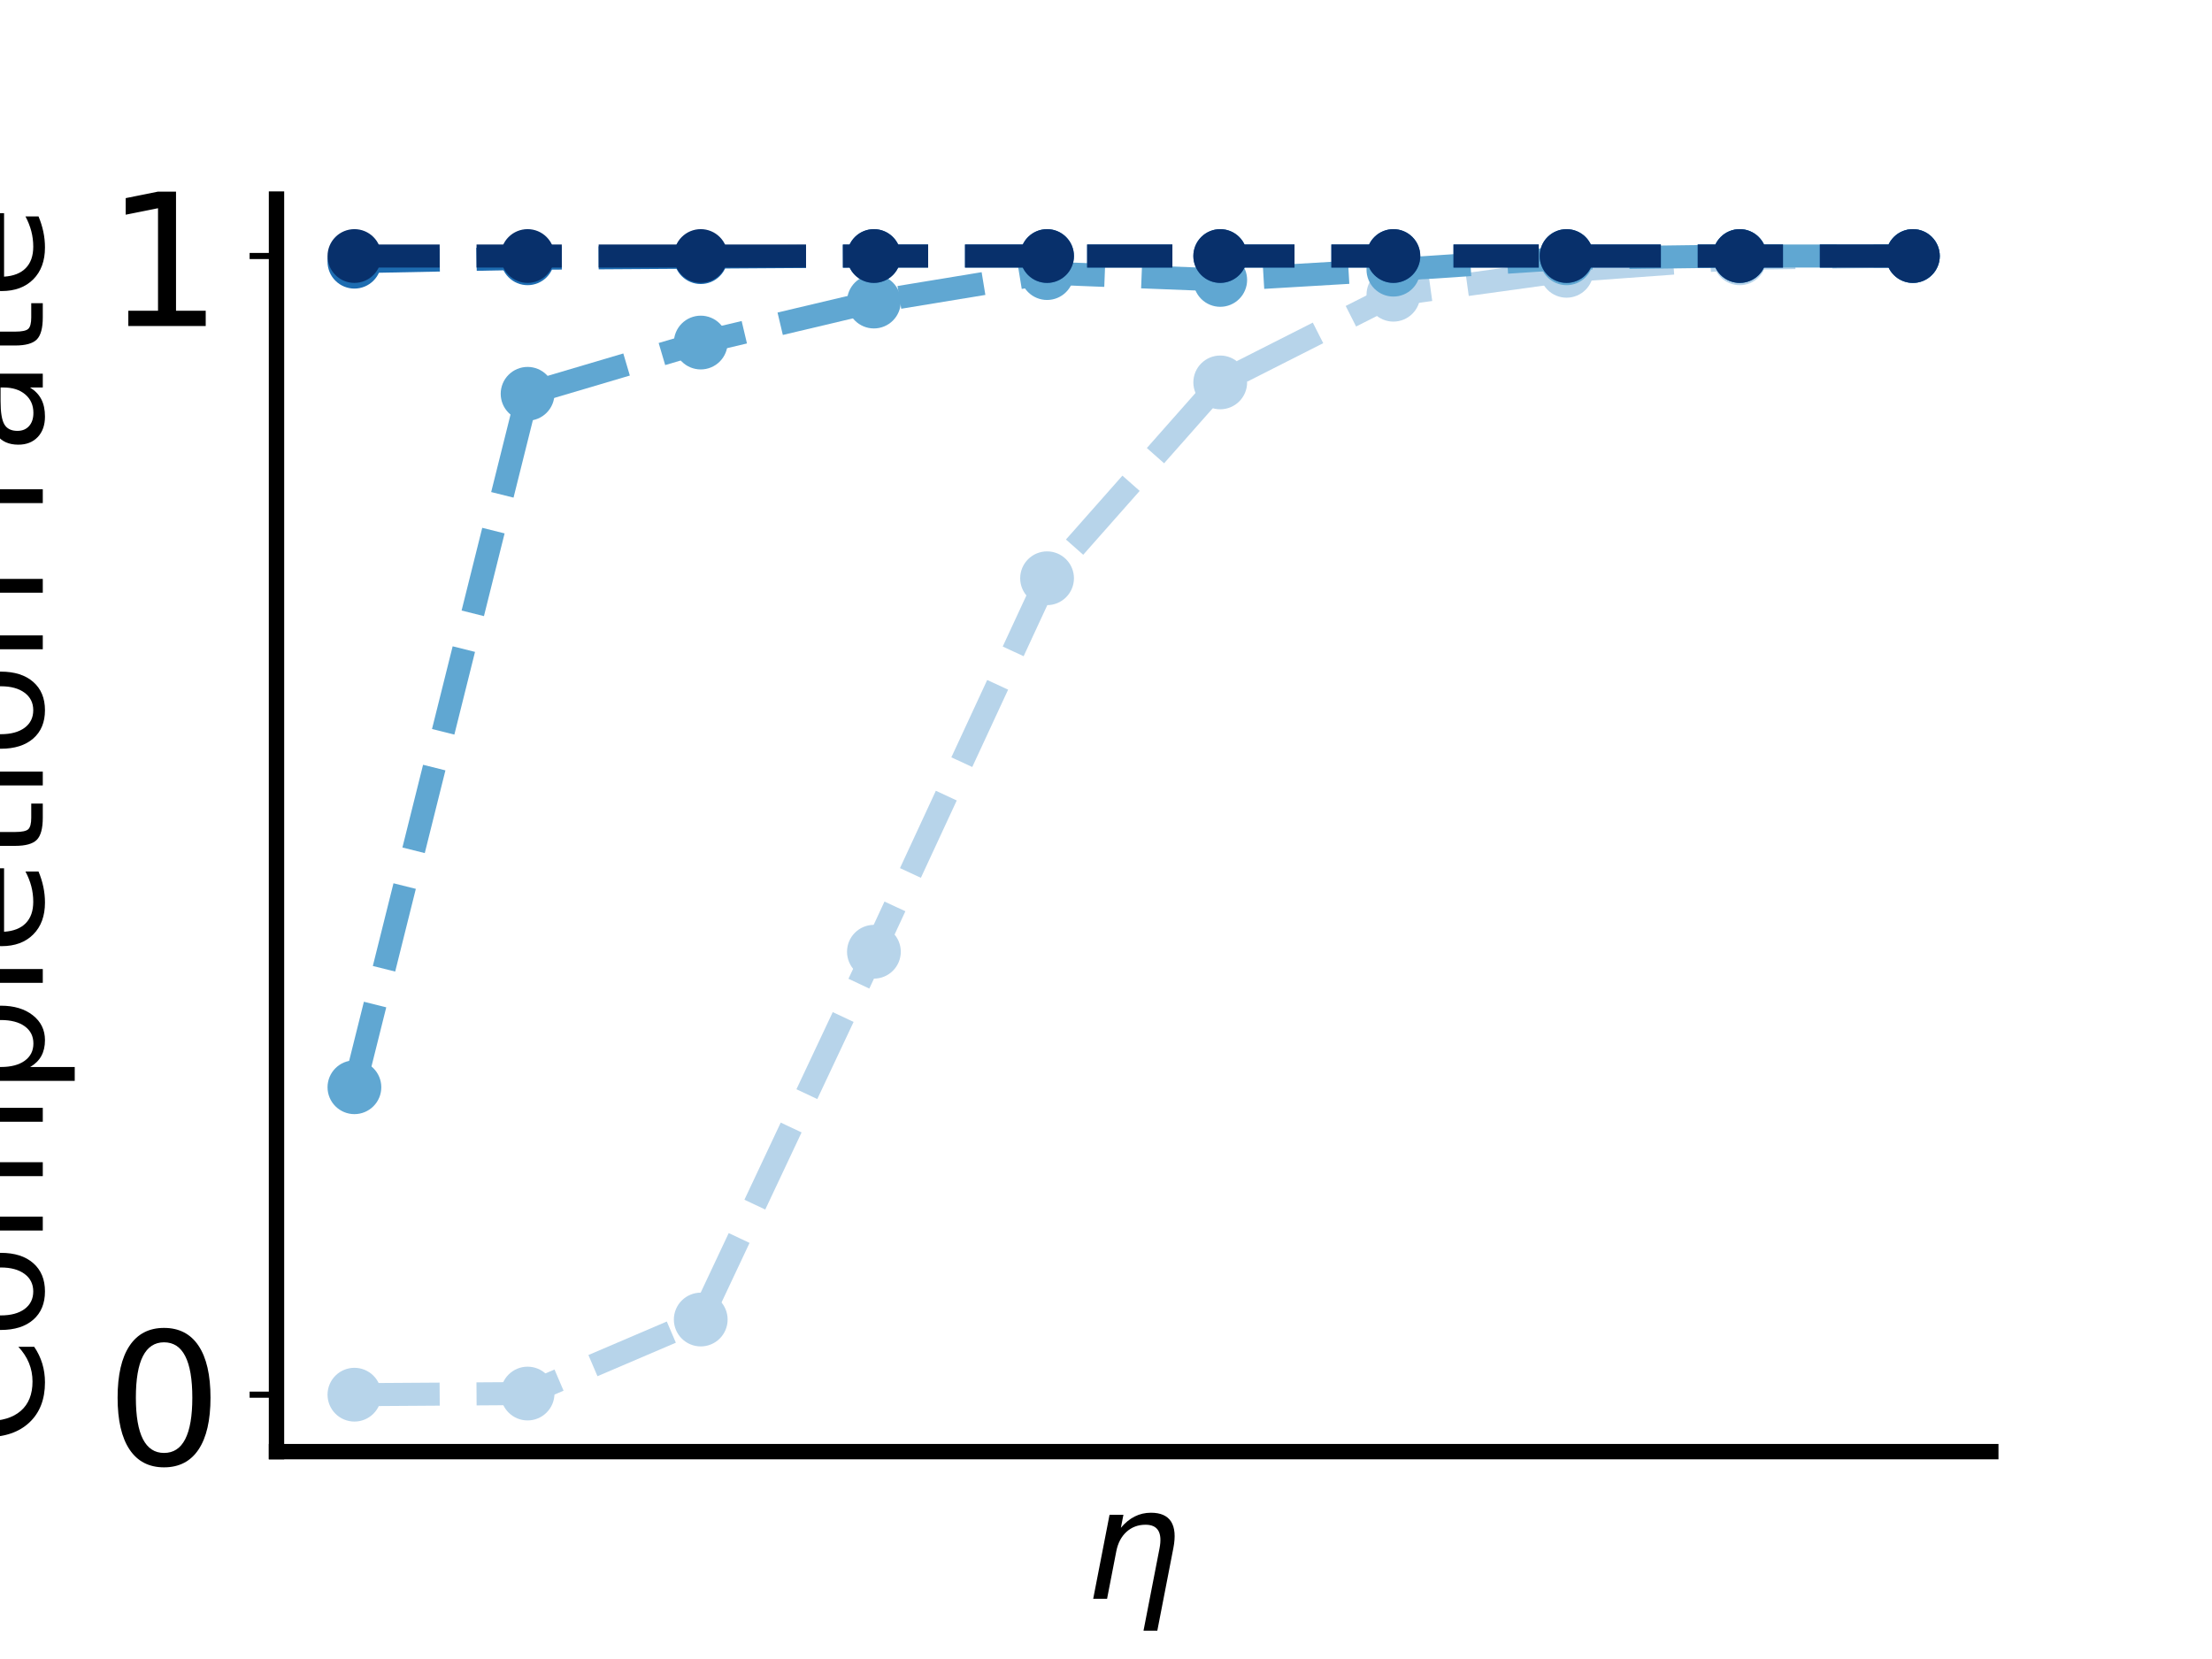
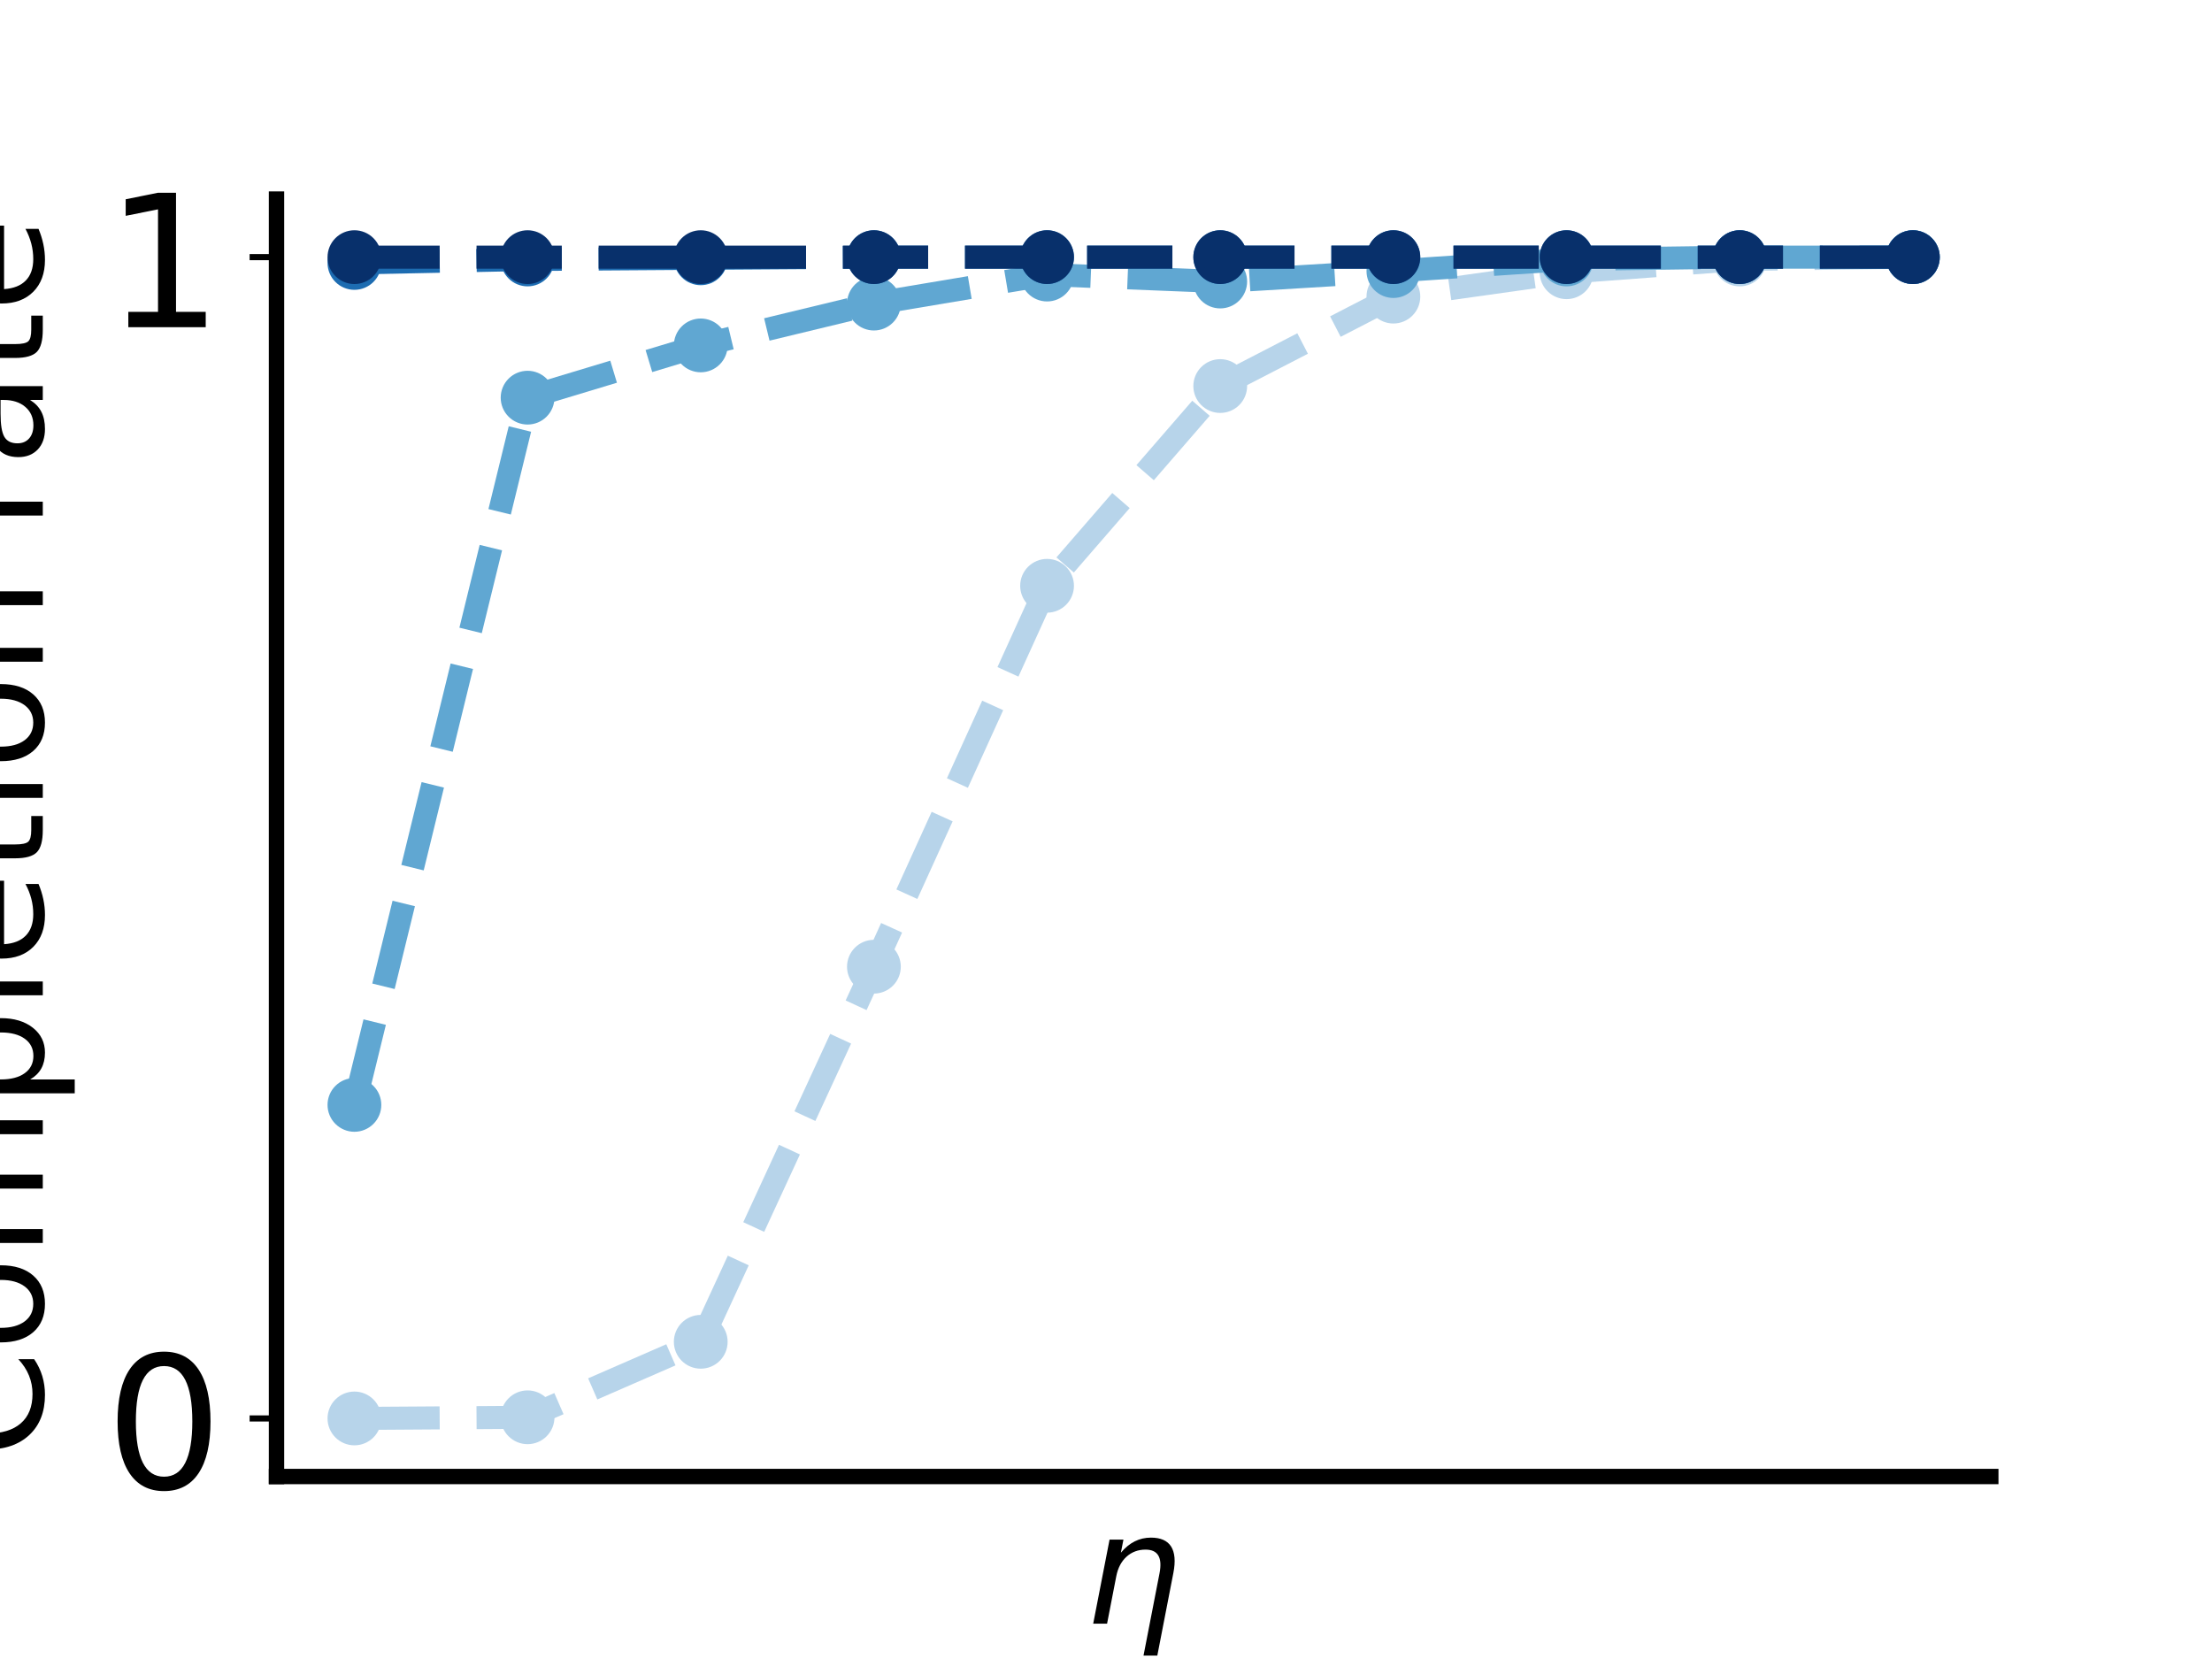
<svg xmlns="http://www.w3.org/2000/svg" xmlns:xlink="http://www.w3.org/1999/xlink" width="288pt" height="216pt" viewBox="0 0 288 216" version="1.1">
  <defs>
    <style type="text/css">*{stroke-linejoin: round; stroke-linecap: butt}</style>
  </defs>
  <g id="figure_1">
    <g id="patch_1">
      <path d="M 0 216  L 288 216  L 288 0  L 0 0  z " style="fill: #ffffff" />
    </g>
    <g id="axes_1">
      <g id="patch_2">
-         <path d="M 36 189  L 259.2 189  L 259.2 25.92  L 36 25.92  z " style="fill: #ffffff" />
+         <path d="M 36 192.24  L 259.2 192.24  L 259.2 25.92  L 36 25.92  z " style="fill: #ffffff" />
      </g>
      <g id="matplotlib.axis_1">
        <g id="text_1">
-           <g transform="translate(141.2 208.1562) scale(0.2 -0.2)">
+           <g transform="translate(141.2 211.3963) scale(0.2 -0.2)">
            <defs>
              <path id="DejaVuSans-Oblique-3b7" d="M 3703 2113  L 3034 -1331  L 2459 -1331  L 3125 2094  Q 3222 2591 3075 2838  Q 2931 3084 2544 3084  Q 2078 3084 1750 2788  Q 1425 2491 1325 1978  L 941 0  L 363 0  L 1044 3500  L 1622 3500  L 1516 2956  Q 1781 3272 2094 3428  Q 2403 3584 2769 3584  Q 3372 3584 3609 3213  Q 3844 2838 3703 2113  z " transform="scale(0.015625)" />
            </defs>
            <use xlink:href="#DejaVuSans-Oblique-3b7" />
          </g>
        </g>
      </g>
      <g id="matplotlib.axis_2">
        <g id="ytick_1">
          <g id="line2d_1">
            <defs>
-               <path id="m78e9a9d8aa" d="M 0 0  L -3.5 0  " style="stroke: #000000; stroke-width: 0.8" />
+               <path id="m1eab44dc1f" d="M 0 0  L -3.5 0  " style="stroke: #000000; stroke-width: 0.8" />
            </defs>
            <g>
-               <use xlink:href="#m78e9a9d8aa" x="36" y="181.587" style="stroke: #000000; stroke-width: 0.8" />
+               <use xlink:href="#m1eab44dc1f" x="36" y="184.68" style="stroke: #000000; stroke-width: 0.8" />
            </g>
          </g>
          <g id="text_2">
-             <g transform="translate(13.73 190.7054) scale(0.24 -0.24)">
+             <g transform="translate(13.73 193.7981) scale(0.24 -0.24)">
              <defs>
                <path id="DejaVuSans-30" d="M 2034 4250  Q 1547 4250 1301 3770  Q 1056 3291 1056 2328  Q 1056 1369 1301 889  Q 1547 409 2034 409  Q 2525 409 2770 889  Q 3016 1369 3016 2328  Q 3016 3291 2770 3770  Q 2525 4250 2034 4250  z M 2034 4750  Q 2819 4750 3233 4129  Q 3647 3509 3647 2328  Q 3647 1150 3233 529  Q 2819 -91 2034 -91  Q 1250 -91 836 529  Q 422 1150 422 2328  Q 422 3509 836 4129  Q 1250 4750 2034 4750  z " transform="scale(0.015625)" />
              </defs>
              <use xlink:href="#DejaVuSans-30" />
            </g>
          </g>
        </g>
        <g id="ytick_2">
          <g id="line2d_2">
            <g>
-               <use xlink:href="#m78e9a9d8aa" x="36" y="33.333" style="stroke: #000000; stroke-width: 0.8" />
+               <use xlink:href="#m1eab44dc1f" x="36" y="33.48" style="stroke: #000000; stroke-width: 0.8" />
            </g>
          </g>
          <g id="text_3">
-             <g transform="translate(13.73 42.45085) scale(0.24 -0.24)">
+             <g transform="translate(13.73 42.59813) scale(0.24 -0.24)">
              <defs>
                <path id="DejaVuSans-31" d="M 794 531  L 1825 531  L 1825 4091  L 703 3866  L 703 4441  L 1819 4666  L 2450 4666  L 2450 531  L 3481 531  L 3481 0  L 794 0  L 794 531  z " transform="scale(0.015625)" />
              </defs>
              <use xlink:href="#DejaVuSans-31" />
            </g>
          </g>
        </g>
        <g id="text_4">
-           <g transform="translate(5.570625 188.2272) rotate(-90) scale(0.2 -0.2)">
+           <g transform="translate(5.570625 189.8472) rotate(-90) scale(0.2 -0.2)">
            <defs>
              <path id="DejaVuSans-43" d="M 4122 4306  L 4122 3641  Q 3803 3938 3442 4084  Q 3081 4231 2675 4231  Q 1875 4231 1450 3742  Q 1025 3253 1025 2328  Q 1025 1406 1450 917  Q 1875 428 2675 428  Q 3081 428 3442 575  Q 3803 722 4122 1019  L 4122 359  Q 3791 134 3420 21  Q 3050 -91 2638 -91  Q 1578 -91 968 557  Q 359 1206 359 2328  Q 359 3453 968 4101  Q 1578 4750 2638 4750  Q 3056 4750 3426 4639  Q 3797 4528 4122 4306  z " transform="scale(0.015625)" />
              <path id="DejaVuSans-6f" d="M 1959 3097  Q 1497 3097 1228 2736  Q 959 2375 959 1747  Q 959 1119 1226 758  Q 1494 397 1959 397  Q 2419 397 2687 759  Q 2956 1122 2956 1747  Q 2956 2369 2687 2733  Q 2419 3097 1959 3097  z M 1959 3584  Q 2709 3584 3137 3096  Q 3566 2609 3566 1747  Q 3566 888 3137 398  Q 2709 -91 1959 -91  Q 1206 -91 779 398  Q 353 888 353 1747  Q 353 2609 779 3096  Q 1206 3584 1959 3584  z " transform="scale(0.015625)" />
              <path id="DejaVuSans-6d" d="M 3328 2828  Q 3544 3216 3844 3400  Q 4144 3584 4550 3584  Q 5097 3584 5394 3201  Q 5691 2819 5691 2113  L 5691 0  L 5113 0  L 5113 2094  Q 5113 2597 4934 2840  Q 4756 3084 4391 3084  Q 3944 3084 3684 2787  Q 3425 2491 3425 1978  L 3425 0  L 2847 0  L 2847 2094  Q 2847 2600 2669 2842  Q 2491 3084 2119 3084  Q 1678 3084 1418 2786  Q 1159 2488 1159 1978  L 1159 0  L 581 0  L 581 3500  L 1159 3500  L 1159 2956  Q 1356 3278 1631 3431  Q 1906 3584 2284 3584  Q 2666 3584 2933 3390  Q 3200 3197 3328 2828  z " transform="scale(0.015625)" />
              <path id="DejaVuSans-70" d="M 1159 525  L 1159 -1331  L 581 -1331  L 581 3500  L 1159 3500  L 1159 2969  Q 1341 3281 1617 3432  Q 1894 3584 2278 3584  Q 2916 3584 3314 3078  Q 3713 2572 3713 1747  Q 3713 922 3314 415  Q 2916 -91 2278 -91  Q 1894 -91 1617 61  Q 1341 213 1159 525  z M 3116 1747  Q 3116 2381 2855 2742  Q 2594 3103 2138 3103  Q 1681 3103 1420 2742  Q 1159 2381 1159 1747  Q 1159 1113 1420 752  Q 1681 391 2138 391  Q 2594 391 2855 752  Q 3116 1113 3116 1747  z " transform="scale(0.015625)" />
              <path id="DejaVuSans-6c" d="M 603 4863  L 1178 4863  L 1178 0  L 603 0  L 603 4863  z " transform="scale(0.015625)" />
              <path id="DejaVuSans-65" d="M 3597 1894  L 3597 1613  L 953 1613  Q 991 1019 1311 708  Q 1631 397 2203 397  Q 2534 397 2845 478  Q 3156 559 3463 722  L 3463 178  Q 3153 47 2828 -22  Q 2503 -91 2169 -91  Q 1331 -91 842 396  Q 353 884 353 1716  Q 353 2575 817 3079  Q 1281 3584 2069 3584  Q 2775 3584 3186 3129  Q 3597 2675 3597 1894  z M 3022 2063  Q 3016 2534 2758 2815  Q 2500 3097 2075 3097  Q 1594 3097 1305 2825  Q 1016 2553 972 2059  L 3022 2063  z " transform="scale(0.015625)" />
              <path id="DejaVuSans-74" d="M 1172 4494  L 1172 3500  L 2356 3500  L 2356 3053  L 1172 3053  L 1172 1153  Q 1172 725 1289 603  Q 1406 481 1766 481  L 2356 481  L 2356 0  L 1766 0  Q 1100 0 847 248  Q 594 497 594 1153  L 594 3053  L 172 3053  L 172 3500  L 594 3500  L 594 4494  L 1172 4494  z " transform="scale(0.015625)" />
              <path id="DejaVuSans-69" d="M 603 3500  L 1178 3500  L 1178 0  L 603 0  L 603 3500  z M 603 4863  L 1178 4863  L 1178 4134  L 603 4134  L 603 4863  z " transform="scale(0.015625)" />
              <path id="DejaVuSans-6e" d="M 3513 2113  L 3513 0  L 2938 0  L 2938 2094  Q 2938 2591 2744 2837  Q 2550 3084 2163 3084  Q 1697 3084 1428 2787  Q 1159 2491 1159 1978  L 1159 0  L 581 0  L 581 3500  L 1159 3500  L 1159 2956  Q 1366 3272 1645 3428  Q 1925 3584 2291 3584  Q 2894 3584 3203 3211  Q 3513 2838 3513 2113  z " transform="scale(0.015625)" />
              <path id="DejaVuSans-20" transform="scale(0.015625)" />
              <path id="DejaVuSans-72" d="M 2631 2963  Q 2534 3019 2420 3045  Q 2306 3072 2169 3072  Q 1681 3072 1420 2755  Q 1159 2438 1159 1844  L 1159 0  L 581 0  L 581 3500  L 1159 3500  L 1159 2956  Q 1341 3275 1631 3429  Q 1922 3584 2338 3584  Q 2397 3584 2469 3576  Q 2541 3569 2628 3553  L 2631 2963  z " transform="scale(0.015625)" />
              <path id="DejaVuSans-61" d="M 2194 1759  Q 1497 1759 1228 1600  Q 959 1441 959 1056  Q 959 750 1161 570  Q 1363 391 1709 391  Q 2188 391 2477 730  Q 2766 1069 2766 1631  L 2766 1759  L 2194 1759  z M 3341 1997  L 3341 0  L 2766 0  L 2766 531  Q 2569 213 2275 61  Q 1981 -91 1556 -91  Q 1019 -91 701 211  Q 384 513 384 1019  Q 384 1609 779 1909  Q 1175 2209 1959 2209  L 2766 2209  L 2766 2266  Q 2766 2663 2505 2880  Q 2244 3097 1772 3097  Q 1472 3097 1187 3025  Q 903 2953 641 2809  L 641 3341  Q 956 3463 1253 3523  Q 1550 3584 1831 3584  Q 2591 3584 2966 3190  Q 3341 2797 3341 1997  z " transform="scale(0.015625)" />
            </defs>
            <use xlink:href="#DejaVuSans-43" />
            <use xlink:href="#DejaVuSans-6f" x="69.824" />
            <use xlink:href="#DejaVuSans-6d" x="131.006" />
            <use xlink:href="#DejaVuSans-70" x="228.418" />
            <use xlink:href="#DejaVuSans-6c" x="291.895" />
            <use xlink:href="#DejaVuSans-65" x="319.678" />
            <use xlink:href="#DejaVuSans-74" x="381.201" />
            <use xlink:href="#DejaVuSans-69" x="420.41" />
            <use xlink:href="#DejaVuSans-6f" x="448.193" />
            <use xlink:href="#DejaVuSans-6e" x="509.375" />
            <use xlink:href="#DejaVuSans-20" x="572.754" />
            <use xlink:href="#DejaVuSans-72" x="604.541" />
            <use xlink:href="#DejaVuSans-61" x="645.654" />
            <use xlink:href="#DejaVuSans-74" x="706.934" />
            <use xlink:href="#DejaVuSans-65" x="746.143" />
          </g>
        </g>
      </g>
      <g id="line2d_3">
-         <path d="M 46.145 181.587  L 68.691 181.439  L 91.236 171.802  L 113.782 123.916  L 136.327 75.289  L 158.873 49.789  L 181.418 38.373  L 203.964 35.26  L 226.509 33.629  L 249.055 33.333  " clip-path="url(#p5f3523177b)" style="fill: none; stroke-dasharray: 11.1,4.8; stroke-dashoffset: 0; stroke: #b7d4ea; stroke-width: 3" />
+         <path d="M 46.145 184.68  L 68.691 184.529  L 91.236 174.701  L 113.782 125.863  L 136.327 76.27  L 158.873 50.263  L 181.418 38.621  L 203.964 35.446  L 226.509 33.782  L 249.055 33.48  " clip-path="url(#p31bea43c3a)" style="fill: none; stroke-dasharray: 11.1,4.8; stroke-dashoffset: 0; stroke: #b7d4ea; stroke-width: 3" />
        <defs>
-           <path id="md4812bd32a" d="M 0 3  C 0.796 3 1.559 2.684 2.121 2.121  C 2.684 1.559 3 0.796 3 0  C 3 -0.796 2.684 -1.559 2.121 -2.121  C 1.559 -2.684 0.796 -3 0 -3  C -0.796 -3 -1.559 -2.684 -2.121 -2.121  C -2.684 -1.559 -3 -0.796 -3 0  C -3 0.796 -2.684 1.559 -2.121 2.121  C -1.559 2.684 -0.796 3 0 3  z " style="stroke: #b7d4ea" />
+           <path id="m3f3a27f9e1" d="M 0 3  C 0.796 3 1.559 2.684 2.121 2.121  C 2.684 1.559 3 0.796 3 0  C 3 -0.796 2.684 -1.559 2.121 -2.121  C 1.559 -2.684 0.796 -3 0 -3  C -0.796 -3 -1.559 -2.684 -2.121 -2.121  C -2.684 -1.559 -3 -0.796 -3 0  C -3 0.796 -2.684 1.559 -2.121 2.121  C -1.559 2.684 -0.796 3 0 3  z " style="stroke: #b7d4ea" />
        </defs>
-         <g clip-path="url(#p5f3523177b)">
-           <use xlink:href="#md4812bd32a" x="46.145" y="181.587" style="fill: #b7d4ea; stroke: #b7d4ea" />
-           <use xlink:href="#md4812bd32a" x="68.691" y="181.439" style="fill: #b7d4ea; stroke: #b7d4ea" />
-           <use xlink:href="#md4812bd32a" x="91.236" y="171.802" style="fill: #b7d4ea; stroke: #b7d4ea" />
-           <use xlink:href="#md4812bd32a" x="113.782" y="123.916" style="fill: #b7d4ea; stroke: #b7d4ea" />
-           <use xlink:href="#md4812bd32a" x="136.327" y="75.289" style="fill: #b7d4ea; stroke: #b7d4ea" />
-           <use xlink:href="#md4812bd32a" x="158.873" y="49.789" style="fill: #b7d4ea; stroke: #b7d4ea" />
-           <use xlink:href="#md4812bd32a" x="181.418" y="38.373" style="fill: #b7d4ea; stroke: #b7d4ea" />
-           <use xlink:href="#md4812bd32a" x="203.964" y="35.26" style="fill: #b7d4ea; stroke: #b7d4ea" />
-           <use xlink:href="#md4812bd32a" x="226.509" y="33.629" style="fill: #b7d4ea; stroke: #b7d4ea" />
-           <use xlink:href="#md4812bd32a" x="249.055" y="33.333" style="fill: #b7d4ea; stroke: #b7d4ea" />
+         <g clip-path="url(#p31bea43c3a)">
+           <use xlink:href="#m3f3a27f9e1" x="46.145" y="184.68" style="fill: #b7d4ea; stroke: #b7d4ea" />
+           <use xlink:href="#m3f3a27f9e1" x="68.691" y="184.529" style="fill: #b7d4ea; stroke: #b7d4ea" />
+           <use xlink:href="#m3f3a27f9e1" x="91.236" y="174.701" style="fill: #b7d4ea; stroke: #b7d4ea" />
+           <use xlink:href="#m3f3a27f9e1" x="113.782" y="125.863" style="fill: #b7d4ea; stroke: #b7d4ea" />
+           <use xlink:href="#m3f3a27f9e1" x="136.327" y="76.27" style="fill: #b7d4ea; stroke: #b7d4ea" />
+           <use xlink:href="#m3f3a27f9e1" x="158.873" y="50.263" style="fill: #b7d4ea; stroke: #b7d4ea" />
+           <use xlink:href="#m3f3a27f9e1" x="181.418" y="38.621" style="fill: #b7d4ea; stroke: #b7d4ea" />
+           <use xlink:href="#m3f3a27f9e1" x="203.964" y="35.446" style="fill: #b7d4ea; stroke: #b7d4ea" />
+           <use xlink:href="#m3f3a27f9e1" x="226.509" y="33.782" style="fill: #b7d4ea; stroke: #b7d4ea" />
+           <use xlink:href="#m3f3a27f9e1" x="249.055" y="33.48" style="fill: #b7d4ea; stroke: #b7d4ea" />
        </g>
      </g>
      <g id="line2d_4">
-         <path d="M 46.145 141.559  L 68.691 51.272  L 91.236 44.6  L 113.782 39.263  L 136.327 35.557  L 158.873 36.446  L 181.418 35.112  L 203.964 33.629  L 226.509 33.333  L 249.055 33.333  " clip-path="url(#p5f3523177b)" style="fill: none; stroke-dasharray: 11.1,4.8; stroke-dashoffset: 0; stroke: #60a7d2; stroke-width: 3" />
+         <path d="M 46.145 143.856  L 68.691 51.775  L 91.236 44.971  L 113.782 39.528  L 136.327 35.748  L 158.873 36.655  L 181.418 35.294  L 203.964 33.782  L 226.509 33.48  L 249.055 33.48  " clip-path="url(#p31bea43c3a)" style="fill: none; stroke-dasharray: 11.1,4.8; stroke-dashoffset: 0; stroke: #60a7d2; stroke-width: 3" />
        <defs>
-           <path id="m0fea9b9bb3" d="M 0 3  C 0.796 3 1.559 2.684 2.121 2.121  C 2.684 1.559 3 0.796 3 0  C 3 -0.796 2.684 -1.559 2.121 -2.121  C 1.559 -2.684 0.796 -3 0 -3  C -0.796 -3 -1.559 -2.684 -2.121 -2.121  C -2.684 -1.559 -3 -0.796 -3 0  C -3 0.796 -2.684 1.559 -2.121 2.121  C -1.559 2.684 -0.796 3 0 3  z " style="stroke: #60a7d2" />
+           <path id="ma89cf904e4" d="M 0 3  C 0.796 3 1.559 2.684 2.121 2.121  C 2.684 1.559 3 0.796 3 0  C 3 -0.796 2.684 -1.559 2.121 -2.121  C 1.559 -2.684 0.796 -3 0 -3  C -0.796 -3 -1.559 -2.684 -2.121 -2.121  C -2.684 -1.559 -3 -0.796 -3 0  C -3 0.796 -2.684 1.559 -2.121 2.121  C -1.559 2.684 -0.796 3 0 3  z " style="stroke: #60a7d2" />
        </defs>
-         <g clip-path="url(#p5f3523177b)">
-           <use xlink:href="#m0fea9b9bb3" x="46.145" y="141.559" style="fill: #60a7d2; stroke: #60a7d2" />
-           <use xlink:href="#m0fea9b9bb3" x="68.691" y="51.272" style="fill: #60a7d2; stroke: #60a7d2" />
-           <use xlink:href="#m0fea9b9bb3" x="91.236" y="44.6" style="fill: #60a7d2; stroke: #60a7d2" />
-           <use xlink:href="#m0fea9b9bb3" x="113.782" y="39.263" style="fill: #60a7d2; stroke: #60a7d2" />
-           <use xlink:href="#m0fea9b9bb3" x="136.327" y="35.557" style="fill: #60a7d2; stroke: #60a7d2" />
-           <use xlink:href="#m0fea9b9bb3" x="158.873" y="36.446" style="fill: #60a7d2; stroke: #60a7d2" />
-           <use xlink:href="#m0fea9b9bb3" x="181.418" y="35.112" style="fill: #60a7d2; stroke: #60a7d2" />
-           <use xlink:href="#m0fea9b9bb3" x="203.964" y="33.629" style="fill: #60a7d2; stroke: #60a7d2" />
-           <use xlink:href="#m0fea9b9bb3" x="226.509" y="33.333" style="fill: #60a7d2; stroke: #60a7d2" />
-           <use xlink:href="#m0fea9b9bb3" x="249.055" y="33.333" style="fill: #60a7d2; stroke: #60a7d2" />
+         <g clip-path="url(#p31bea43c3a)">
+           <use xlink:href="#ma89cf904e4" x="46.145" y="143.856" style="fill: #60a7d2; stroke: #60a7d2" />
+           <use xlink:href="#ma89cf904e4" x="68.691" y="51.775" style="fill: #60a7d2; stroke: #60a7d2" />
+           <use xlink:href="#ma89cf904e4" x="91.236" y="44.971" style="fill: #60a7d2; stroke: #60a7d2" />
+           <use xlink:href="#ma89cf904e4" x="113.782" y="39.528" style="fill: #60a7d2; stroke: #60a7d2" />
+           <use xlink:href="#ma89cf904e4" x="136.327" y="35.748" style="fill: #60a7d2; stroke: #60a7d2" />
+           <use xlink:href="#ma89cf904e4" x="158.873" y="36.655" style="fill: #60a7d2; stroke: #60a7d2" />
+           <use xlink:href="#ma89cf904e4" x="181.418" y="35.294" style="fill: #60a7d2; stroke: #60a7d2" />
+           <use xlink:href="#ma89cf904e4" x="203.964" y="33.782" style="fill: #60a7d2; stroke: #60a7d2" />
+           <use xlink:href="#ma89cf904e4" x="226.509" y="33.48" style="fill: #60a7d2; stroke: #60a7d2" />
+           <use xlink:href="#ma89cf904e4" x="249.055" y="33.48" style="fill: #60a7d2; stroke: #60a7d2" />
        </g>
      </g>
      <g id="line2d_5">
-         <path d="M 46.145 34.074  L 68.691 33.629  L 91.236 33.481  L 113.782 33.333  L 136.327 33.333  L 158.873 33.333  L 181.418 33.333  L 203.964 33.333  L 226.509 33.333  L 249.055 33.333  " clip-path="url(#p5f3523177b)" style="fill: none; stroke-dasharray: 11.1,4.8; stroke-dashoffset: 0; stroke: #1d6cb1; stroke-width: 3" />
+         <path d="M 46.145 34.236  L 68.691 33.782  L 91.236 33.631  L 113.782 33.48  L 136.327 33.48  L 158.873 33.48  L 181.418 33.48  L 203.964 33.48  L 226.509 33.48  L 249.055 33.48  " clip-path="url(#p31bea43c3a)" style="fill: none; stroke-dasharray: 11.1,4.8; stroke-dashoffset: 0; stroke: #1d6cb1; stroke-width: 3" />
        <defs>
-           <path id="md17c7214ee" d="M 0 3  C 0.796 3 1.559 2.684 2.121 2.121  C 2.684 1.559 3 0.796 3 0  C 3 -0.796 2.684 -1.559 2.121 -2.121  C 1.559 -2.684 0.796 -3 0 -3  C -0.796 -3 -1.559 -2.684 -2.121 -2.121  C -2.684 -1.559 -3 -0.796 -3 0  C -3 0.796 -2.684 1.559 -2.121 2.121  C -1.559 2.684 -0.796 3 0 3  z " style="stroke: #1d6cb1" />
+           <path id="m83f140a1ca" d="M 0 3  C 0.796 3 1.559 2.684 2.121 2.121  C 2.684 1.559 3 0.796 3 0  C 3 -0.796 2.684 -1.559 2.121 -2.121  C 1.559 -2.684 0.796 -3 0 -3  C -0.796 -3 -1.559 -2.684 -2.121 -2.121  C -2.684 -1.559 -3 -0.796 -3 0  C -3 0.796 -2.684 1.559 -2.121 2.121  C -1.559 2.684 -0.796 3 0 3  z " style="stroke: #1d6cb1" />
        </defs>
-         <g clip-path="url(#p5f3523177b)">
-           <use xlink:href="#md17c7214ee" x="46.145" y="34.074" style="fill: #1d6cb1; stroke: #1d6cb1" />
-           <use xlink:href="#md17c7214ee" x="68.691" y="33.629" style="fill: #1d6cb1; stroke: #1d6cb1" />
-           <use xlink:href="#md17c7214ee" x="91.236" y="33.481" style="fill: #1d6cb1; stroke: #1d6cb1" />
-           <use xlink:href="#md17c7214ee" x="113.782" y="33.333" style="fill: #1d6cb1; stroke: #1d6cb1" />
-           <use xlink:href="#md17c7214ee" x="136.327" y="33.333" style="fill: #1d6cb1; stroke: #1d6cb1" />
-           <use xlink:href="#md17c7214ee" x="158.873" y="33.333" style="fill: #1d6cb1; stroke: #1d6cb1" />
-           <use xlink:href="#md17c7214ee" x="181.418" y="33.333" style="fill: #1d6cb1; stroke: #1d6cb1" />
-           <use xlink:href="#md17c7214ee" x="203.964" y="33.333" style="fill: #1d6cb1; stroke: #1d6cb1" />
-           <use xlink:href="#md17c7214ee" x="226.509" y="33.333" style="fill: #1d6cb1; stroke: #1d6cb1" />
-           <use xlink:href="#md17c7214ee" x="249.055" y="33.333" style="fill: #1d6cb1; stroke: #1d6cb1" />
+         <g clip-path="url(#p31bea43c3a)">
+           <use xlink:href="#m83f140a1ca" x="46.145" y="34.236" style="fill: #1d6cb1; stroke: #1d6cb1" />
+           <use xlink:href="#m83f140a1ca" x="68.691" y="33.782" style="fill: #1d6cb1; stroke: #1d6cb1" />
+           <use xlink:href="#m83f140a1ca" x="91.236" y="33.631" style="fill: #1d6cb1; stroke: #1d6cb1" />
+           <use xlink:href="#m83f140a1ca" x="113.782" y="33.48" style="fill: #1d6cb1; stroke: #1d6cb1" />
+           <use xlink:href="#m83f140a1ca" x="136.327" y="33.48" style="fill: #1d6cb1; stroke: #1d6cb1" />
+           <use xlink:href="#m83f140a1ca" x="158.873" y="33.48" style="fill: #1d6cb1; stroke: #1d6cb1" />
+           <use xlink:href="#m83f140a1ca" x="181.418" y="33.48" style="fill: #1d6cb1; stroke: #1d6cb1" />
+           <use xlink:href="#m83f140a1ca" x="203.964" y="33.48" style="fill: #1d6cb1; stroke: #1d6cb1" />
+           <use xlink:href="#m83f140a1ca" x="226.509" y="33.48" style="fill: #1d6cb1; stroke: #1d6cb1" />
+           <use xlink:href="#m83f140a1ca" x="249.055" y="33.48" style="fill: #1d6cb1; stroke: #1d6cb1" />
        </g>
      </g>
      <g id="line2d_6">
-         <path d="M 46.145 33.333  L 68.691 33.333  L 91.236 33.333  L 113.782 33.333  L 136.327 33.333  L 158.873 33.333  L 181.418 33.333  L 203.964 33.333  L 226.509 33.333  L 249.055 33.333  " clip-path="url(#p5f3523177b)" style="fill: none; stroke-dasharray: 11.1,4.8; stroke-dashoffset: 0; stroke: #08306b; stroke-width: 3" />
+         <path d="M 46.145 33.48  L 68.691 33.48  L 91.236 33.48  L 113.782 33.48  L 136.327 33.48  L 158.873 33.48  L 181.418 33.48  L 203.964 33.48  L 226.509 33.48  L 249.055 33.48  " clip-path="url(#p31bea43c3a)" style="fill: none; stroke-dasharray: 11.1,4.8; stroke-dashoffset: 0; stroke: #08306b; stroke-width: 3" />
        <defs>
-           <path id="m13b7e660a9" d="M 0 3  C 0.796 3 1.559 2.684 2.121 2.121  C 2.684 1.559 3 0.796 3 0  C 3 -0.796 2.684 -1.559 2.121 -2.121  C 1.559 -2.684 0.796 -3 0 -3  C -0.796 -3 -1.559 -2.684 -2.121 -2.121  C -2.684 -1.559 -3 -0.796 -3 0  C -3 0.796 -2.684 1.559 -2.121 2.121  C -1.559 2.684 -0.796 3 0 3  z " style="stroke: #08306b" />
+           <path id="m347a6c732d" d="M 0 3  C 0.796 3 1.559 2.684 2.121 2.121  C 2.684 1.559 3 0.796 3 0  C 3 -0.796 2.684 -1.559 2.121 -2.121  C 1.559 -2.684 0.796 -3 0 -3  C -0.796 -3 -1.559 -2.684 -2.121 -2.121  C -2.684 -1.559 -3 -0.796 -3 0  C -3 0.796 -2.684 1.559 -2.121 2.121  C -1.559 2.684 -0.796 3 0 3  z " style="stroke: #08306b" />
        </defs>
-         <g clip-path="url(#p5f3523177b)">
-           <use xlink:href="#m13b7e660a9" x="46.145" y="33.333" style="fill: #08306b; stroke: #08306b" />
-           <use xlink:href="#m13b7e660a9" x="68.691" y="33.333" style="fill: #08306b; stroke: #08306b" />
-           <use xlink:href="#m13b7e660a9" x="91.236" y="33.333" style="fill: #08306b; stroke: #08306b" />
-           <use xlink:href="#m13b7e660a9" x="113.782" y="33.333" style="fill: #08306b; stroke: #08306b" />
-           <use xlink:href="#m13b7e660a9" x="136.327" y="33.333" style="fill: #08306b; stroke: #08306b" />
-           <use xlink:href="#m13b7e660a9" x="158.873" y="33.333" style="fill: #08306b; stroke: #08306b" />
-           <use xlink:href="#m13b7e660a9" x="181.418" y="33.333" style="fill: #08306b; stroke: #08306b" />
-           <use xlink:href="#m13b7e660a9" x="203.964" y="33.333" style="fill: #08306b; stroke: #08306b" />
-           <use xlink:href="#m13b7e660a9" x="226.509" y="33.333" style="fill: #08306b; stroke: #08306b" />
-           <use xlink:href="#m13b7e660a9" x="249.055" y="33.333" style="fill: #08306b; stroke: #08306b" />
+         <g clip-path="url(#p31bea43c3a)">
+           <use xlink:href="#m347a6c732d" x="46.145" y="33.48" style="fill: #08306b; stroke: #08306b" />
+           <use xlink:href="#m347a6c732d" x="68.691" y="33.48" style="fill: #08306b; stroke: #08306b" />
+           <use xlink:href="#m347a6c732d" x="91.236" y="33.48" style="fill: #08306b; stroke: #08306b" />
+           <use xlink:href="#m347a6c732d" x="113.782" y="33.48" style="fill: #08306b; stroke: #08306b" />
+           <use xlink:href="#m347a6c732d" x="136.327" y="33.48" style="fill: #08306b; stroke: #08306b" />
+           <use xlink:href="#m347a6c732d" x="158.873" y="33.48" style="fill: #08306b; stroke: #08306b" />
+           <use xlink:href="#m347a6c732d" x="181.418" y="33.48" style="fill: #08306b; stroke: #08306b" />
+           <use xlink:href="#m347a6c732d" x="203.964" y="33.48" style="fill: #08306b; stroke: #08306b" />
+           <use xlink:href="#m347a6c732d" x="226.509" y="33.48" style="fill: #08306b; stroke: #08306b" />
+           <use xlink:href="#m347a6c732d" x="249.055" y="33.48" style="fill: #08306b; stroke: #08306b" />
        </g>
      </g>
      <g id="patch_3">
-         <path d="M 36 189  L 36 25.92  " style="fill: none; stroke: #000000; stroke-width: 2; stroke-linejoin: miter; stroke-linecap: square" />
+         <path d="M 36 192.24  L 36 25.92  " style="fill: none; stroke: #000000; stroke-width: 2; stroke-linejoin: miter; stroke-linecap: square" />
      </g>
      <g id="patch_4">
-         <path d="M 36 189  L 259.2 189  " style="fill: none; stroke: #000000; stroke-width: 2; stroke-linejoin: miter; stroke-linecap: square" />
+         <path d="M 36 192.24  L 259.2 192.24  " style="fill: none; stroke: #000000; stroke-width: 2; stroke-linejoin: miter; stroke-linecap: square" />
      </g>
    </g>
  </g>
  <defs>
-     <clipPath id="p5f3523177b">
-       <rect x="36" y="25.92" width="223.2" height="163.08" />
+     <clipPath id="p31bea43c3a">
+       <rect x="36" y="25.92" width="223.2" height="166.32" />
    </clipPath>
  </defs>
</svg>
